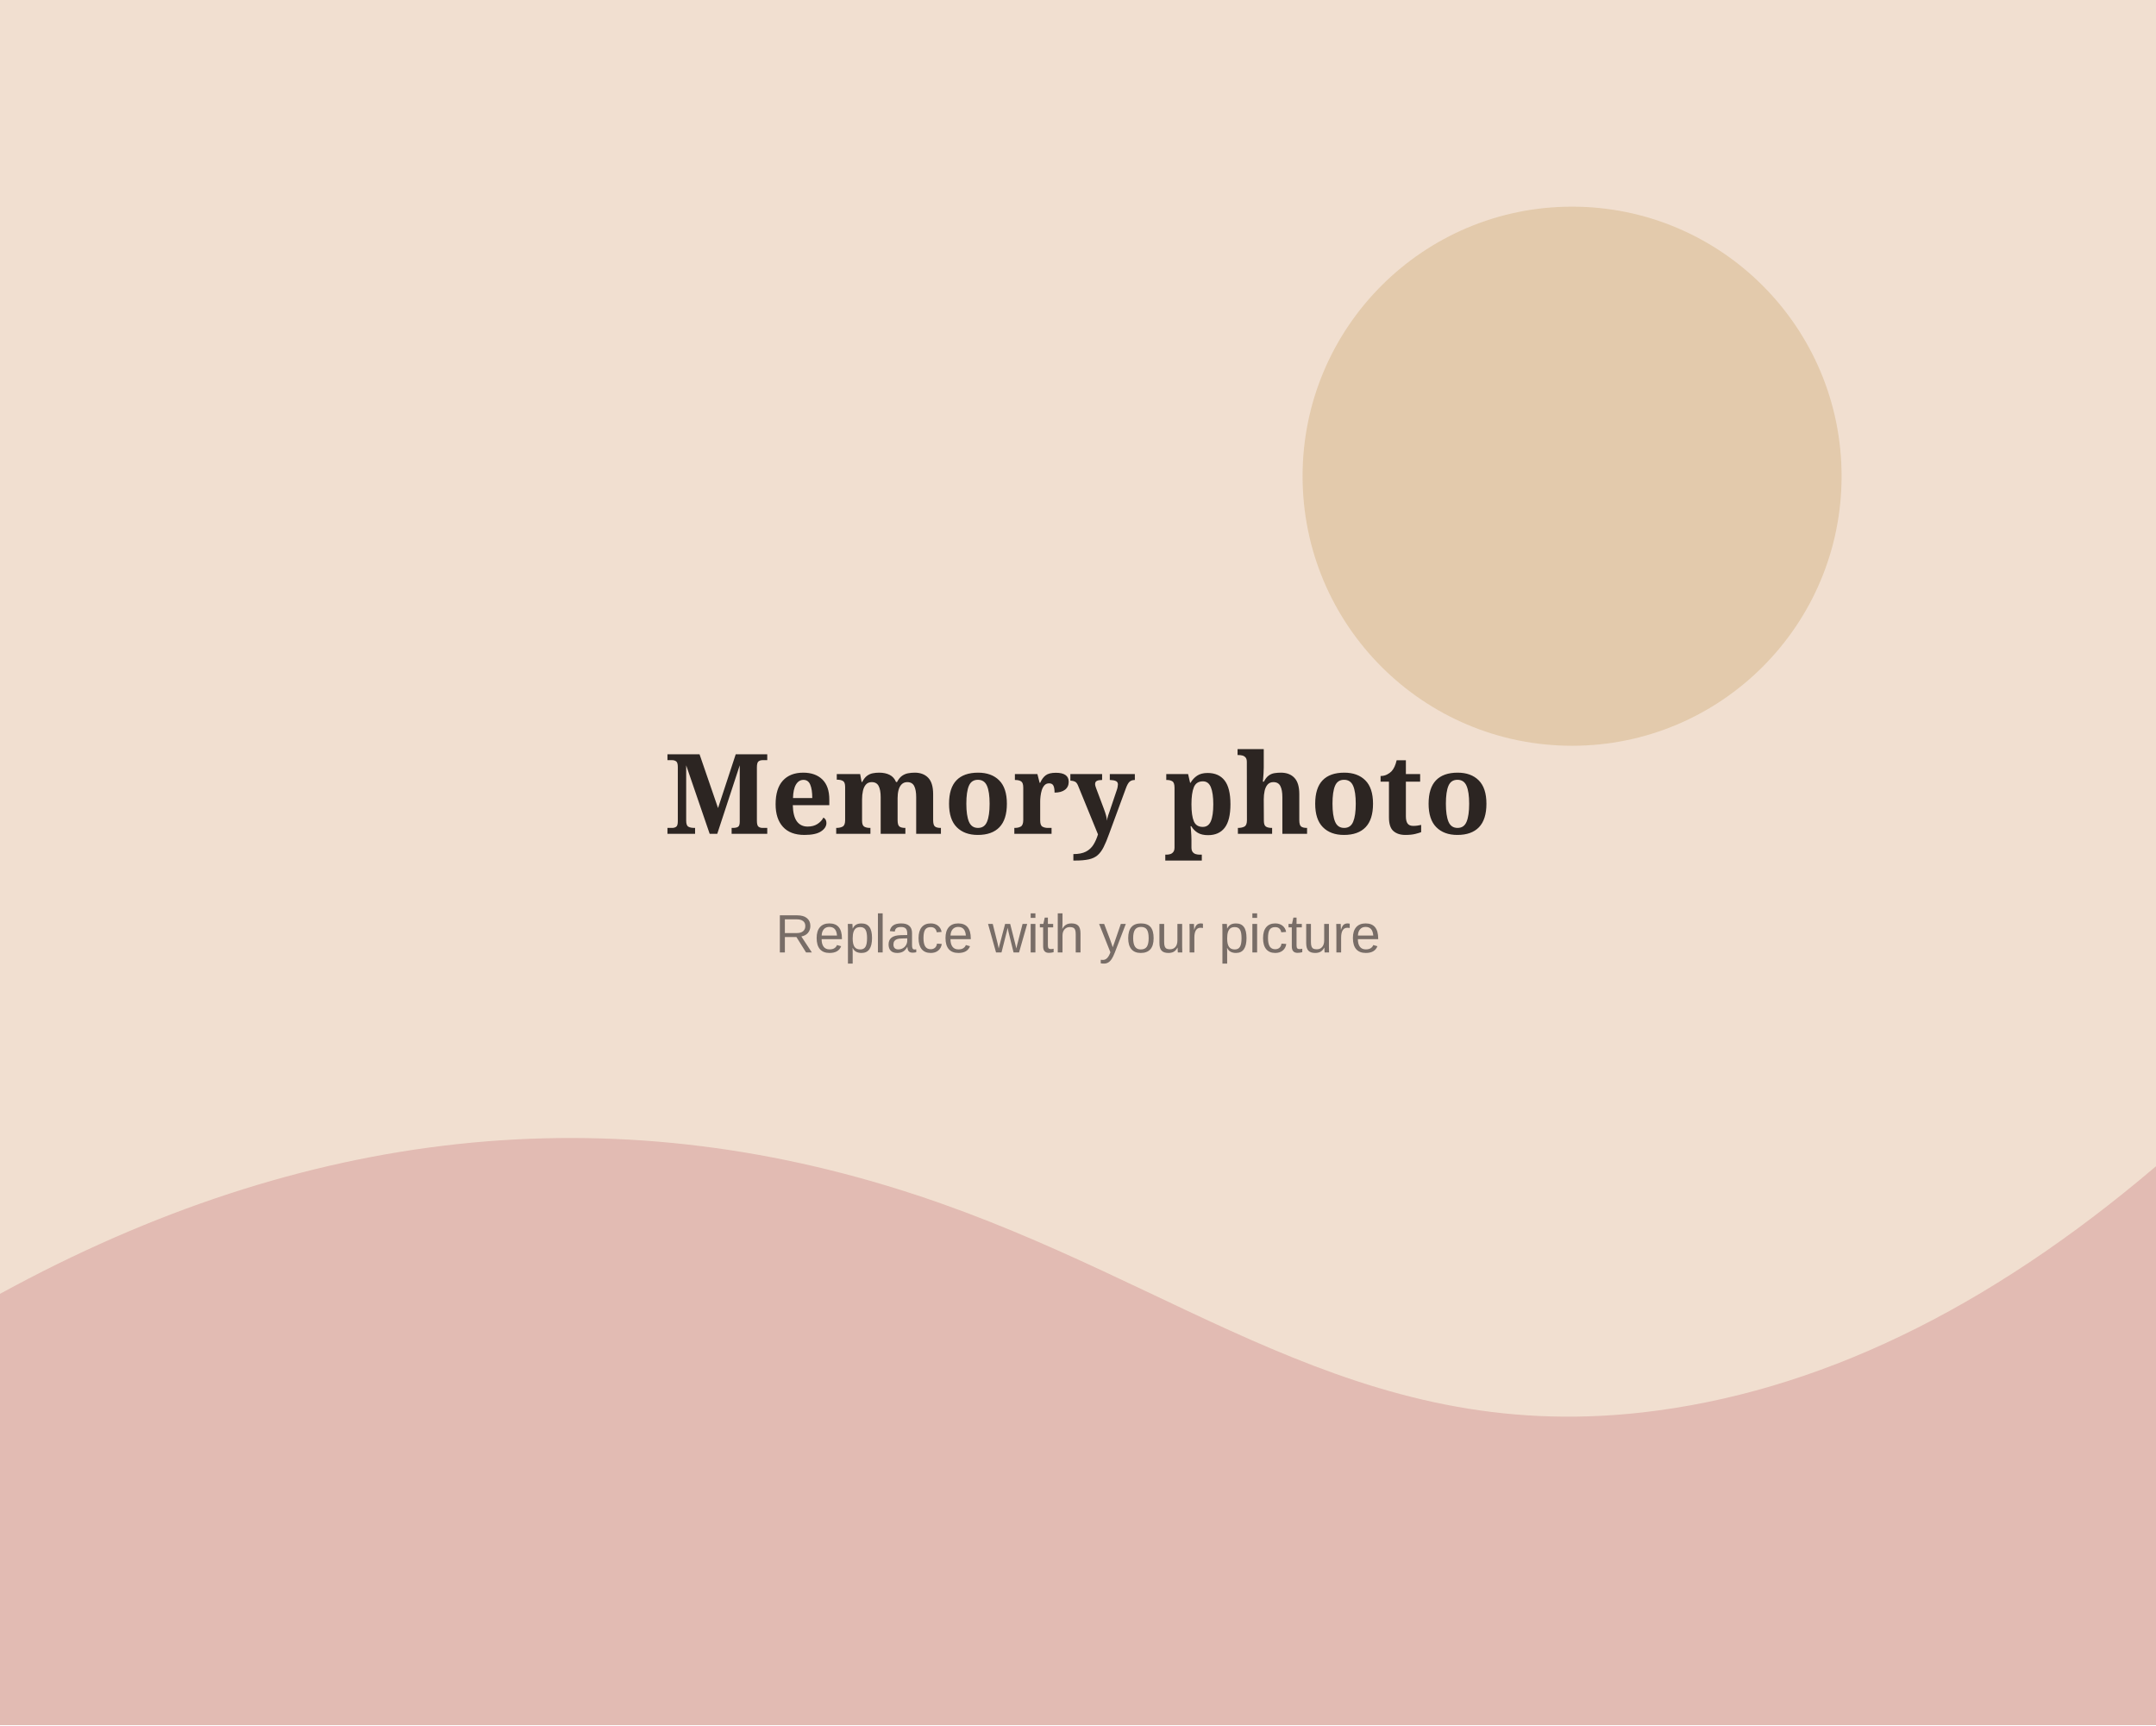
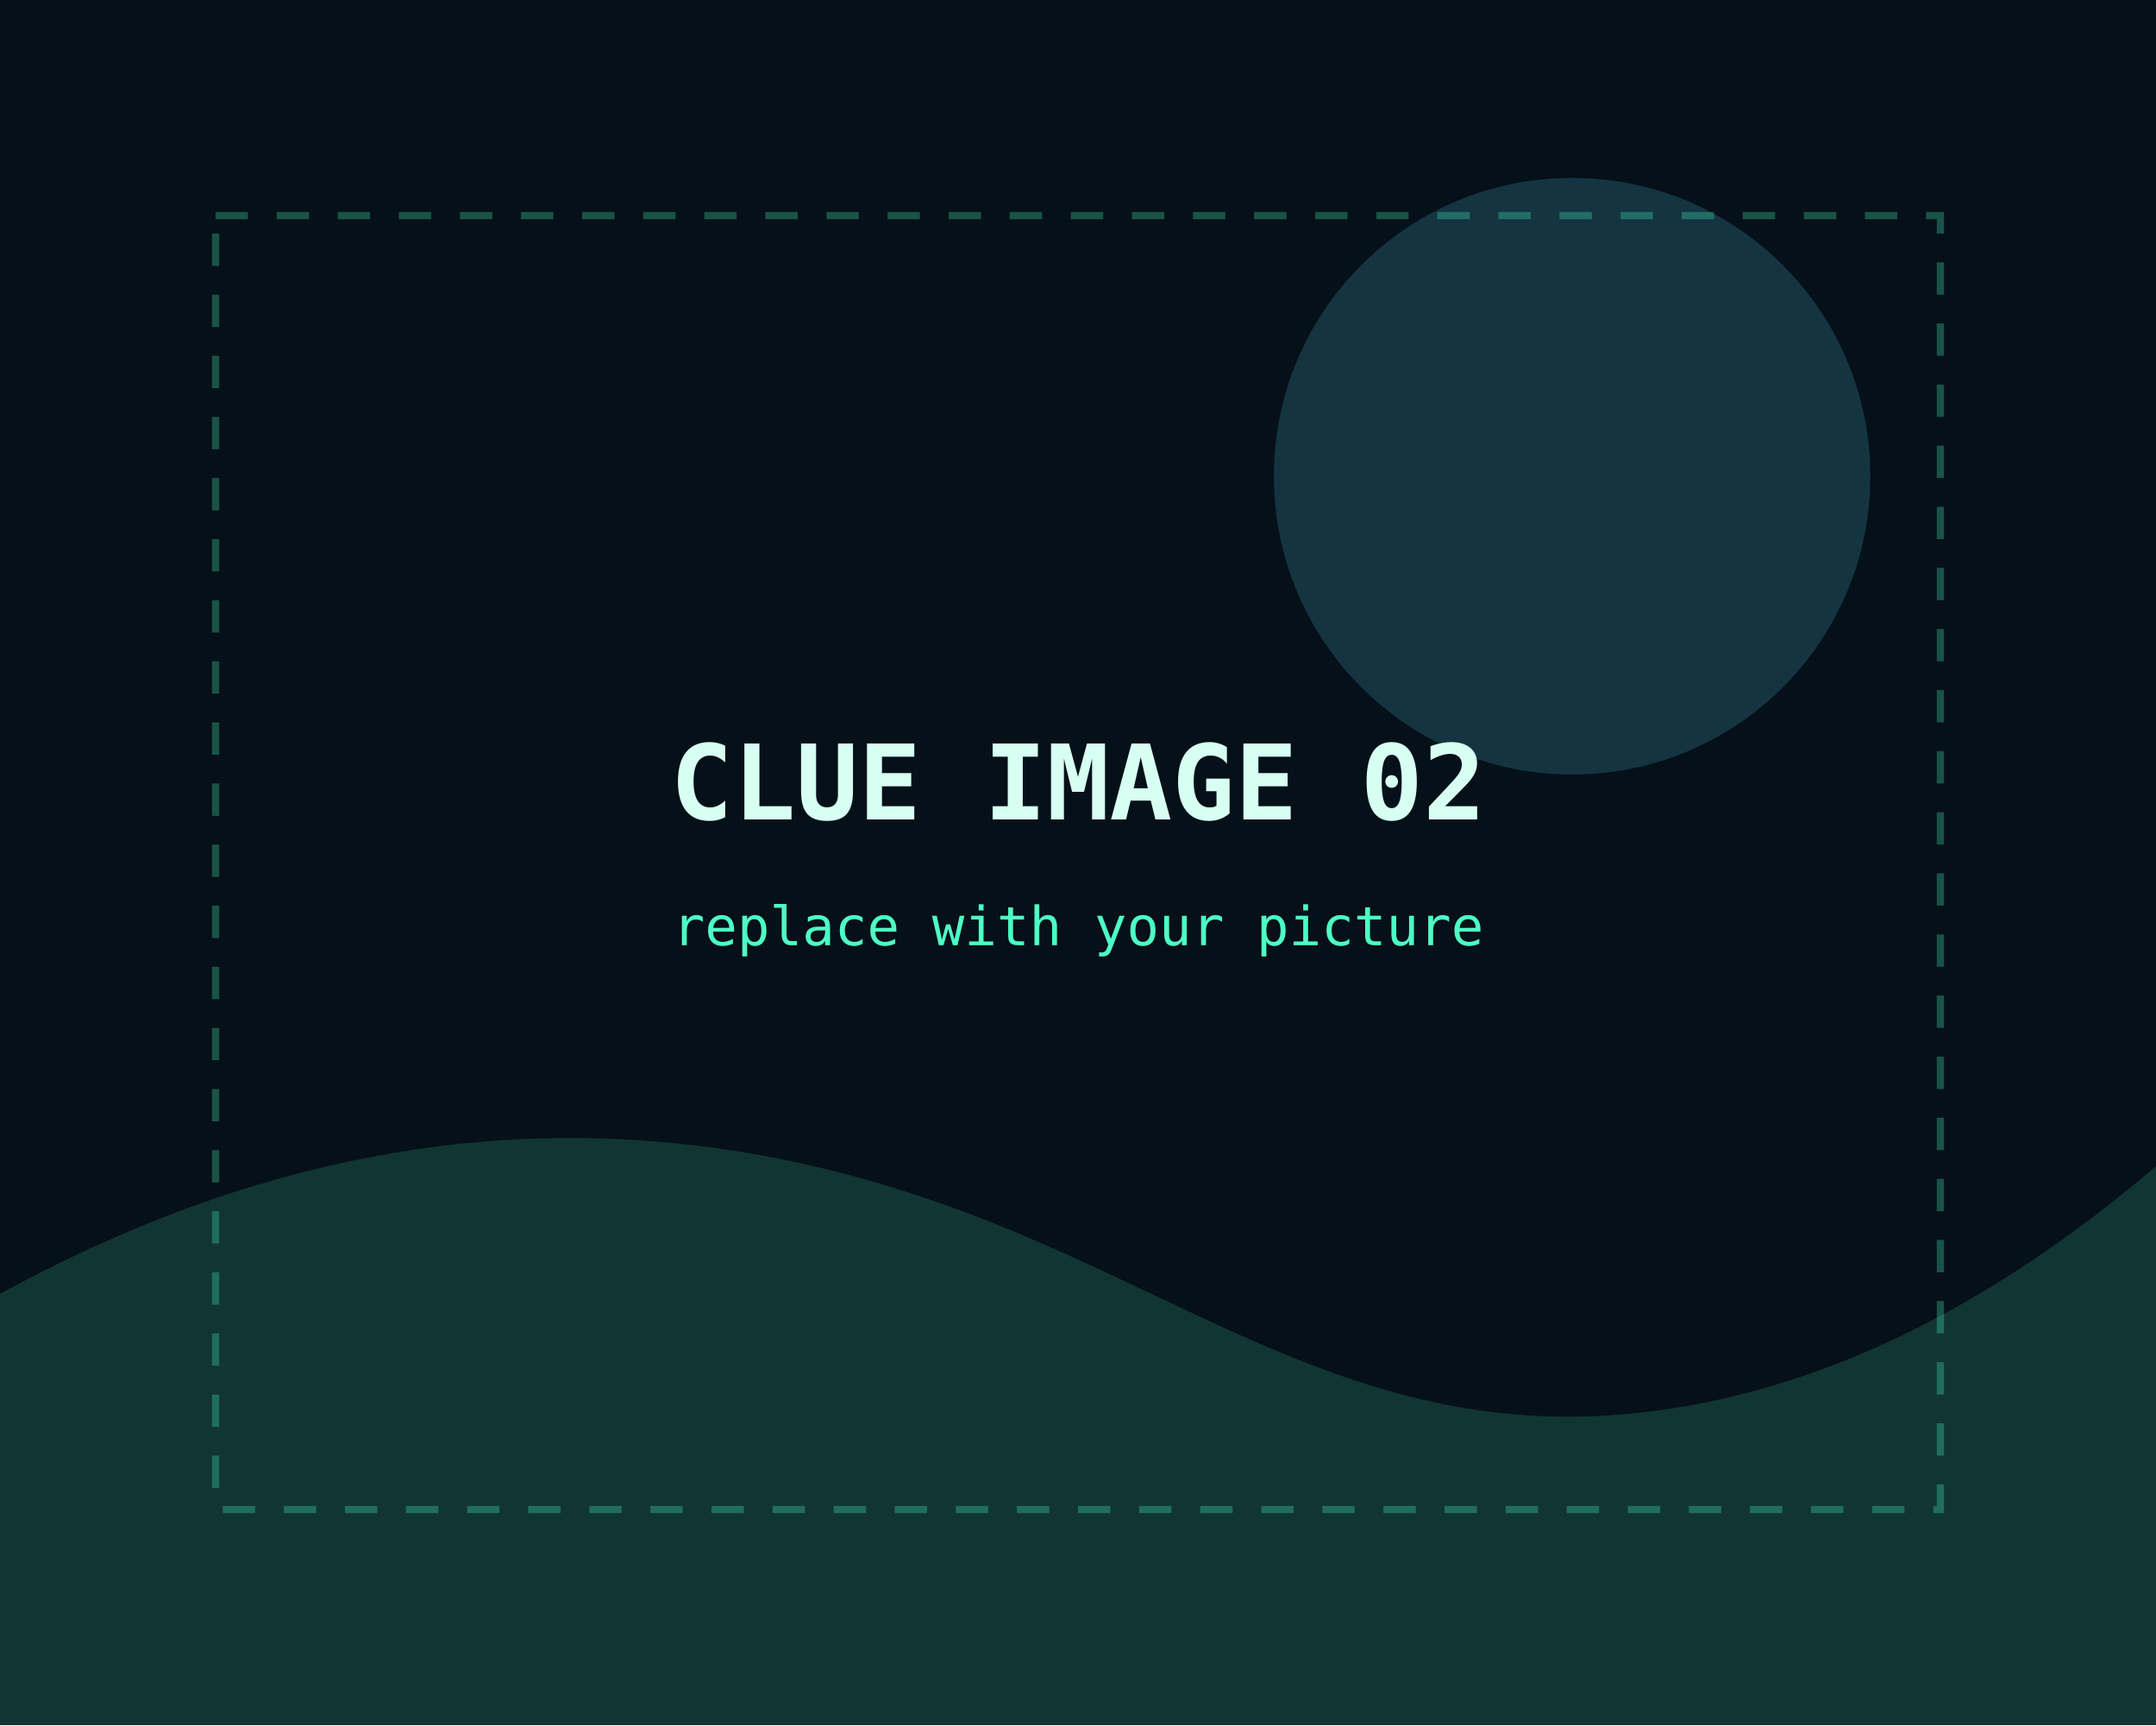
<svg xmlns="http://www.w3.org/2000/svg" viewBox="0 0 1200 960" role="img" aria-labelledby="title desc">
-   <rect width="1200" height="960" fill="#f1dfd0" />
-   <path d="M0 720c170-93 340-111 510-55 149 49 244 139 404 121 97-11 192-57 286-137v311H0z" fill="#b95962" opacity=".27" />
-   <circle cx="875" cy="265" r="150" fill="#b98b3e" opacity=".25" />
-   <text x="600" y="464" text-anchor="middle" fill="#2c2522" font-family="Georgia, serif" font-size="62" font-weight="700">Memory photo</text>
-   <text x="600" y="530" text-anchor="middle" fill="#786d67" font-family="Arial, sans-serif" font-size="30">Replace with your picture</text>
+   <rect width="1200" height="960" fill="#061018" />
+   <path d="M0 720c170-93 340-111 510-55 149 49 244 139 404 121 97-11 192-57 286-137v311H0z" fill="#4dffc5" opacity=".16" />
+   <circle cx="875" cy="265" r="166" fill="#54d7ff" opacity=".18" />
+   <path d="M120 120h960v720H120z" fill="none" stroke="#4dffc5" stroke-opacity=".28" stroke-width="4" stroke-dasharray="18 16" />
+   <text x="600" y="456" text-anchor="middle" fill="#d7fff2" font-family="Consolas, monospace" font-size="58" font-weight="700">CLUE IMAGE 02</text>
+   <text x="600" y="526" text-anchor="middle" fill="#4dffc5" font-family="Consolas, monospace" font-size="30">replace with your picture</text>
</svg>
